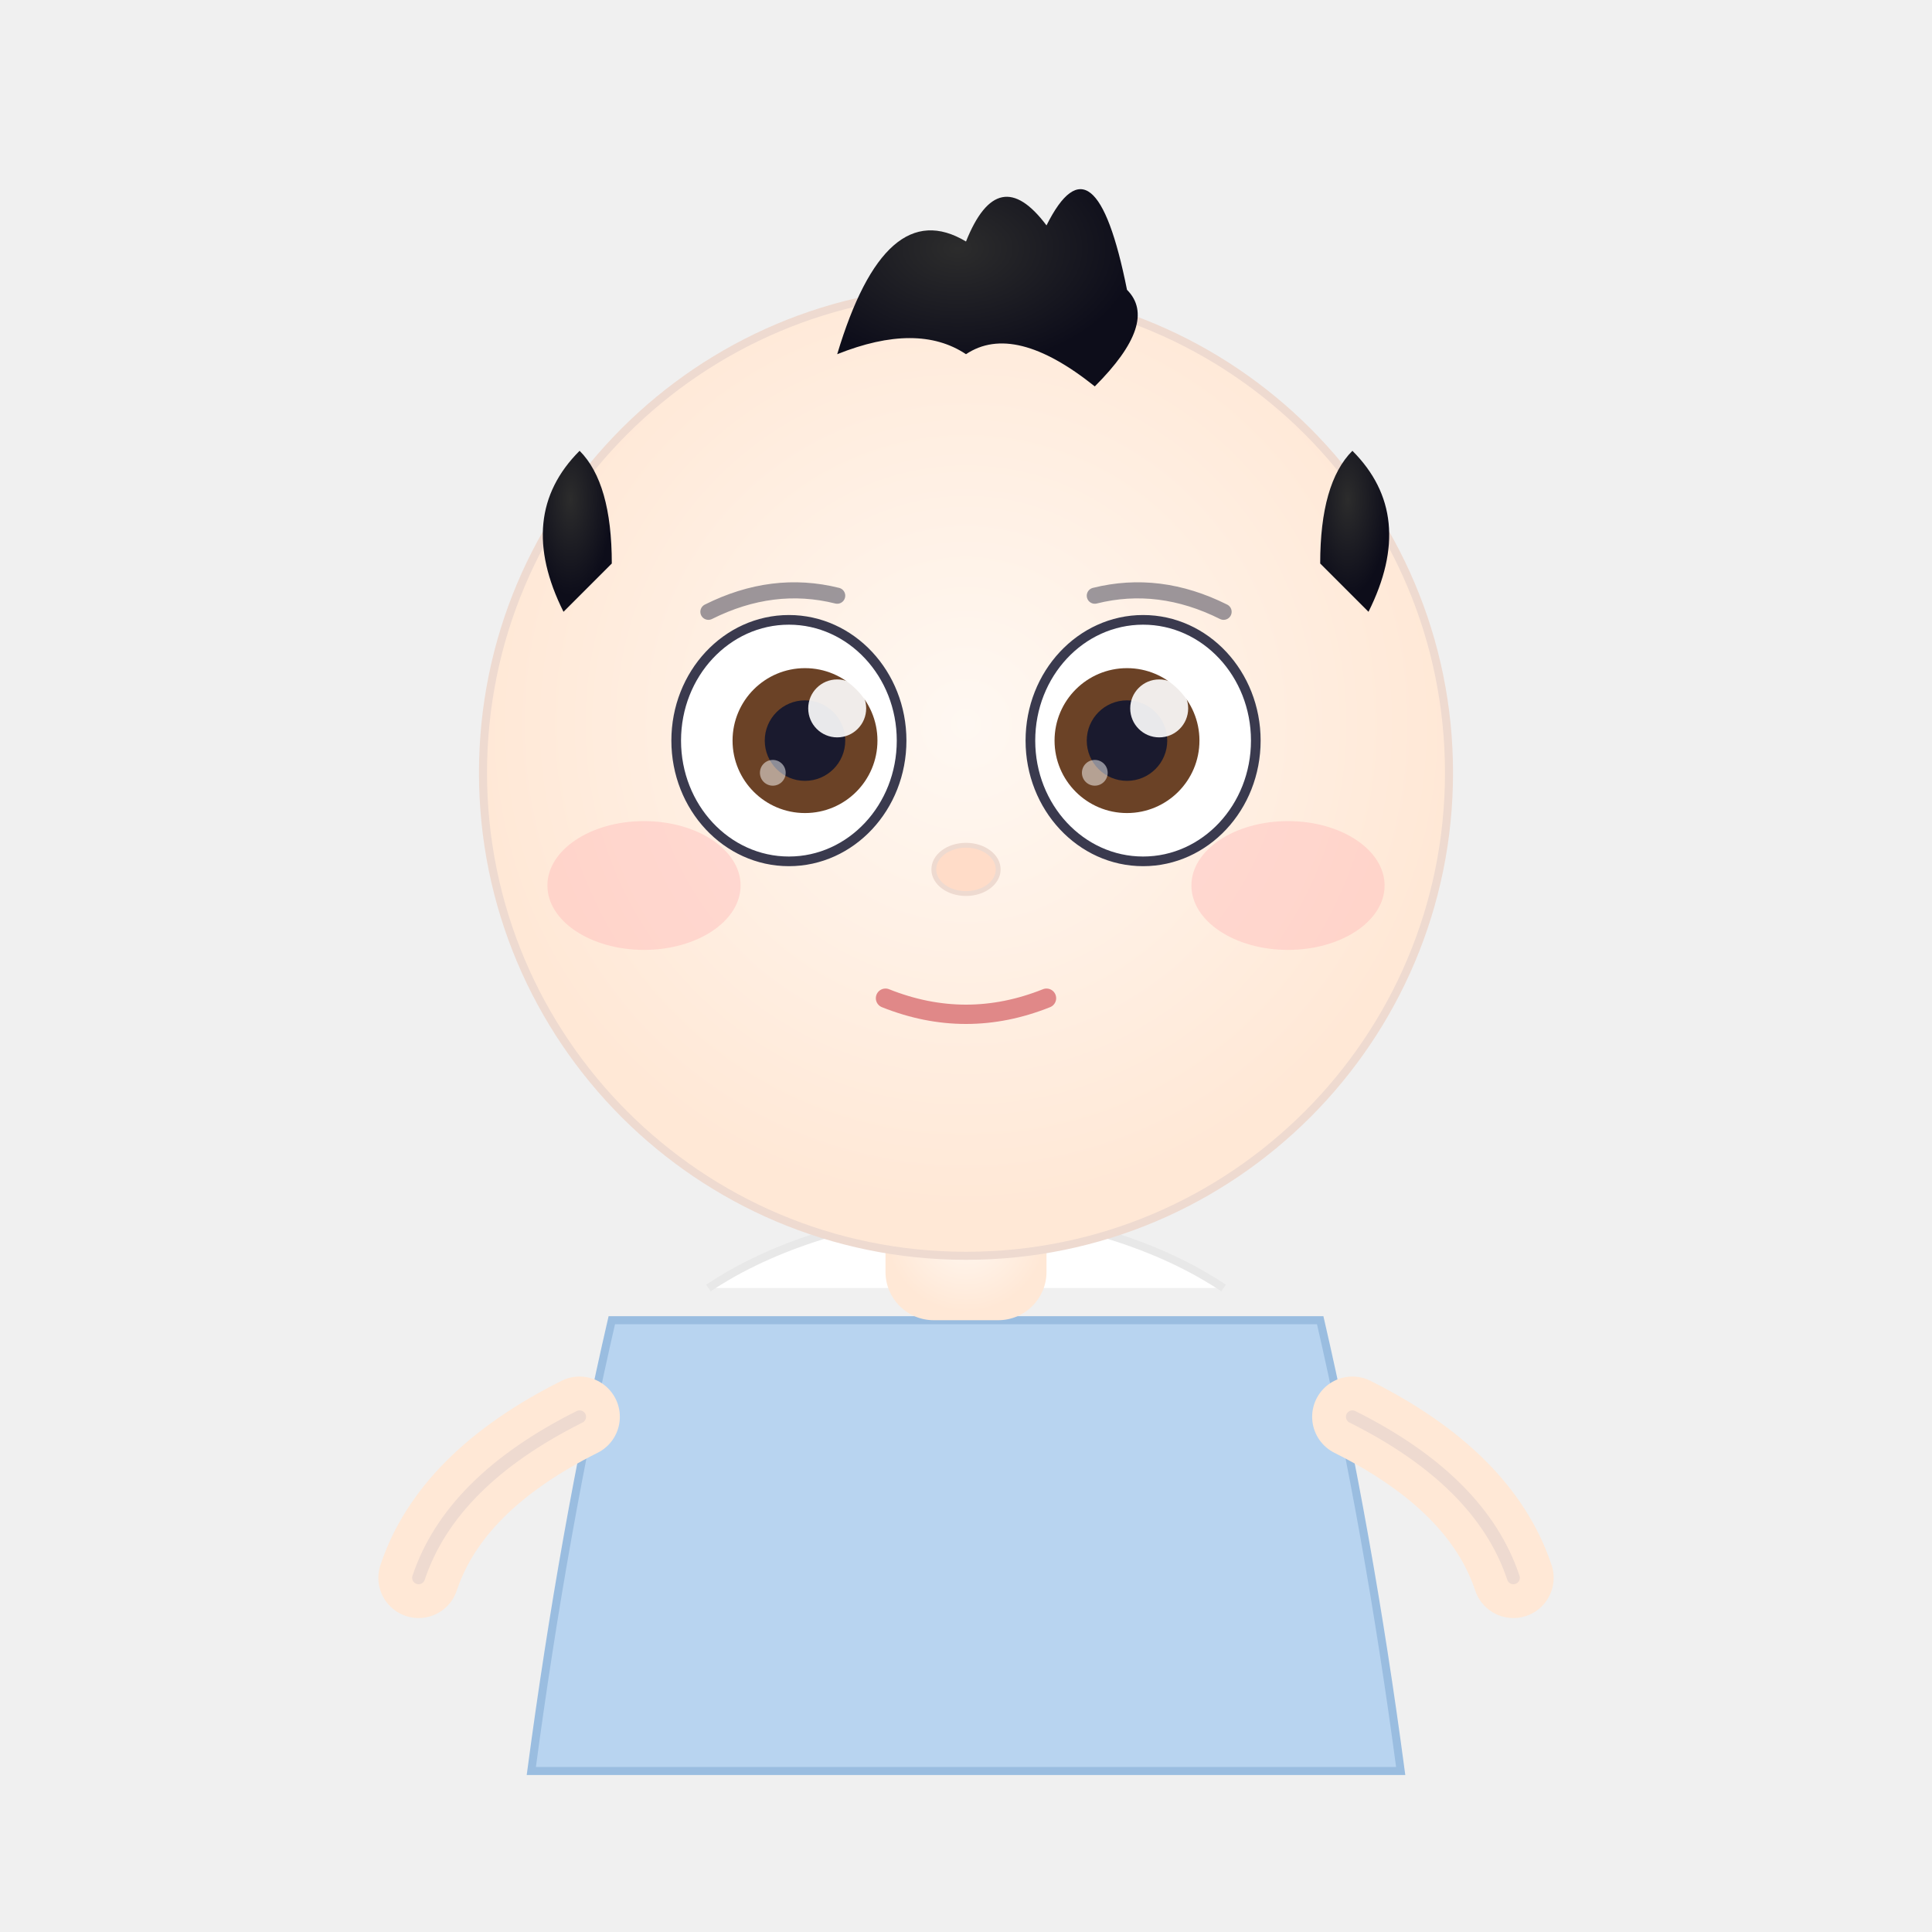
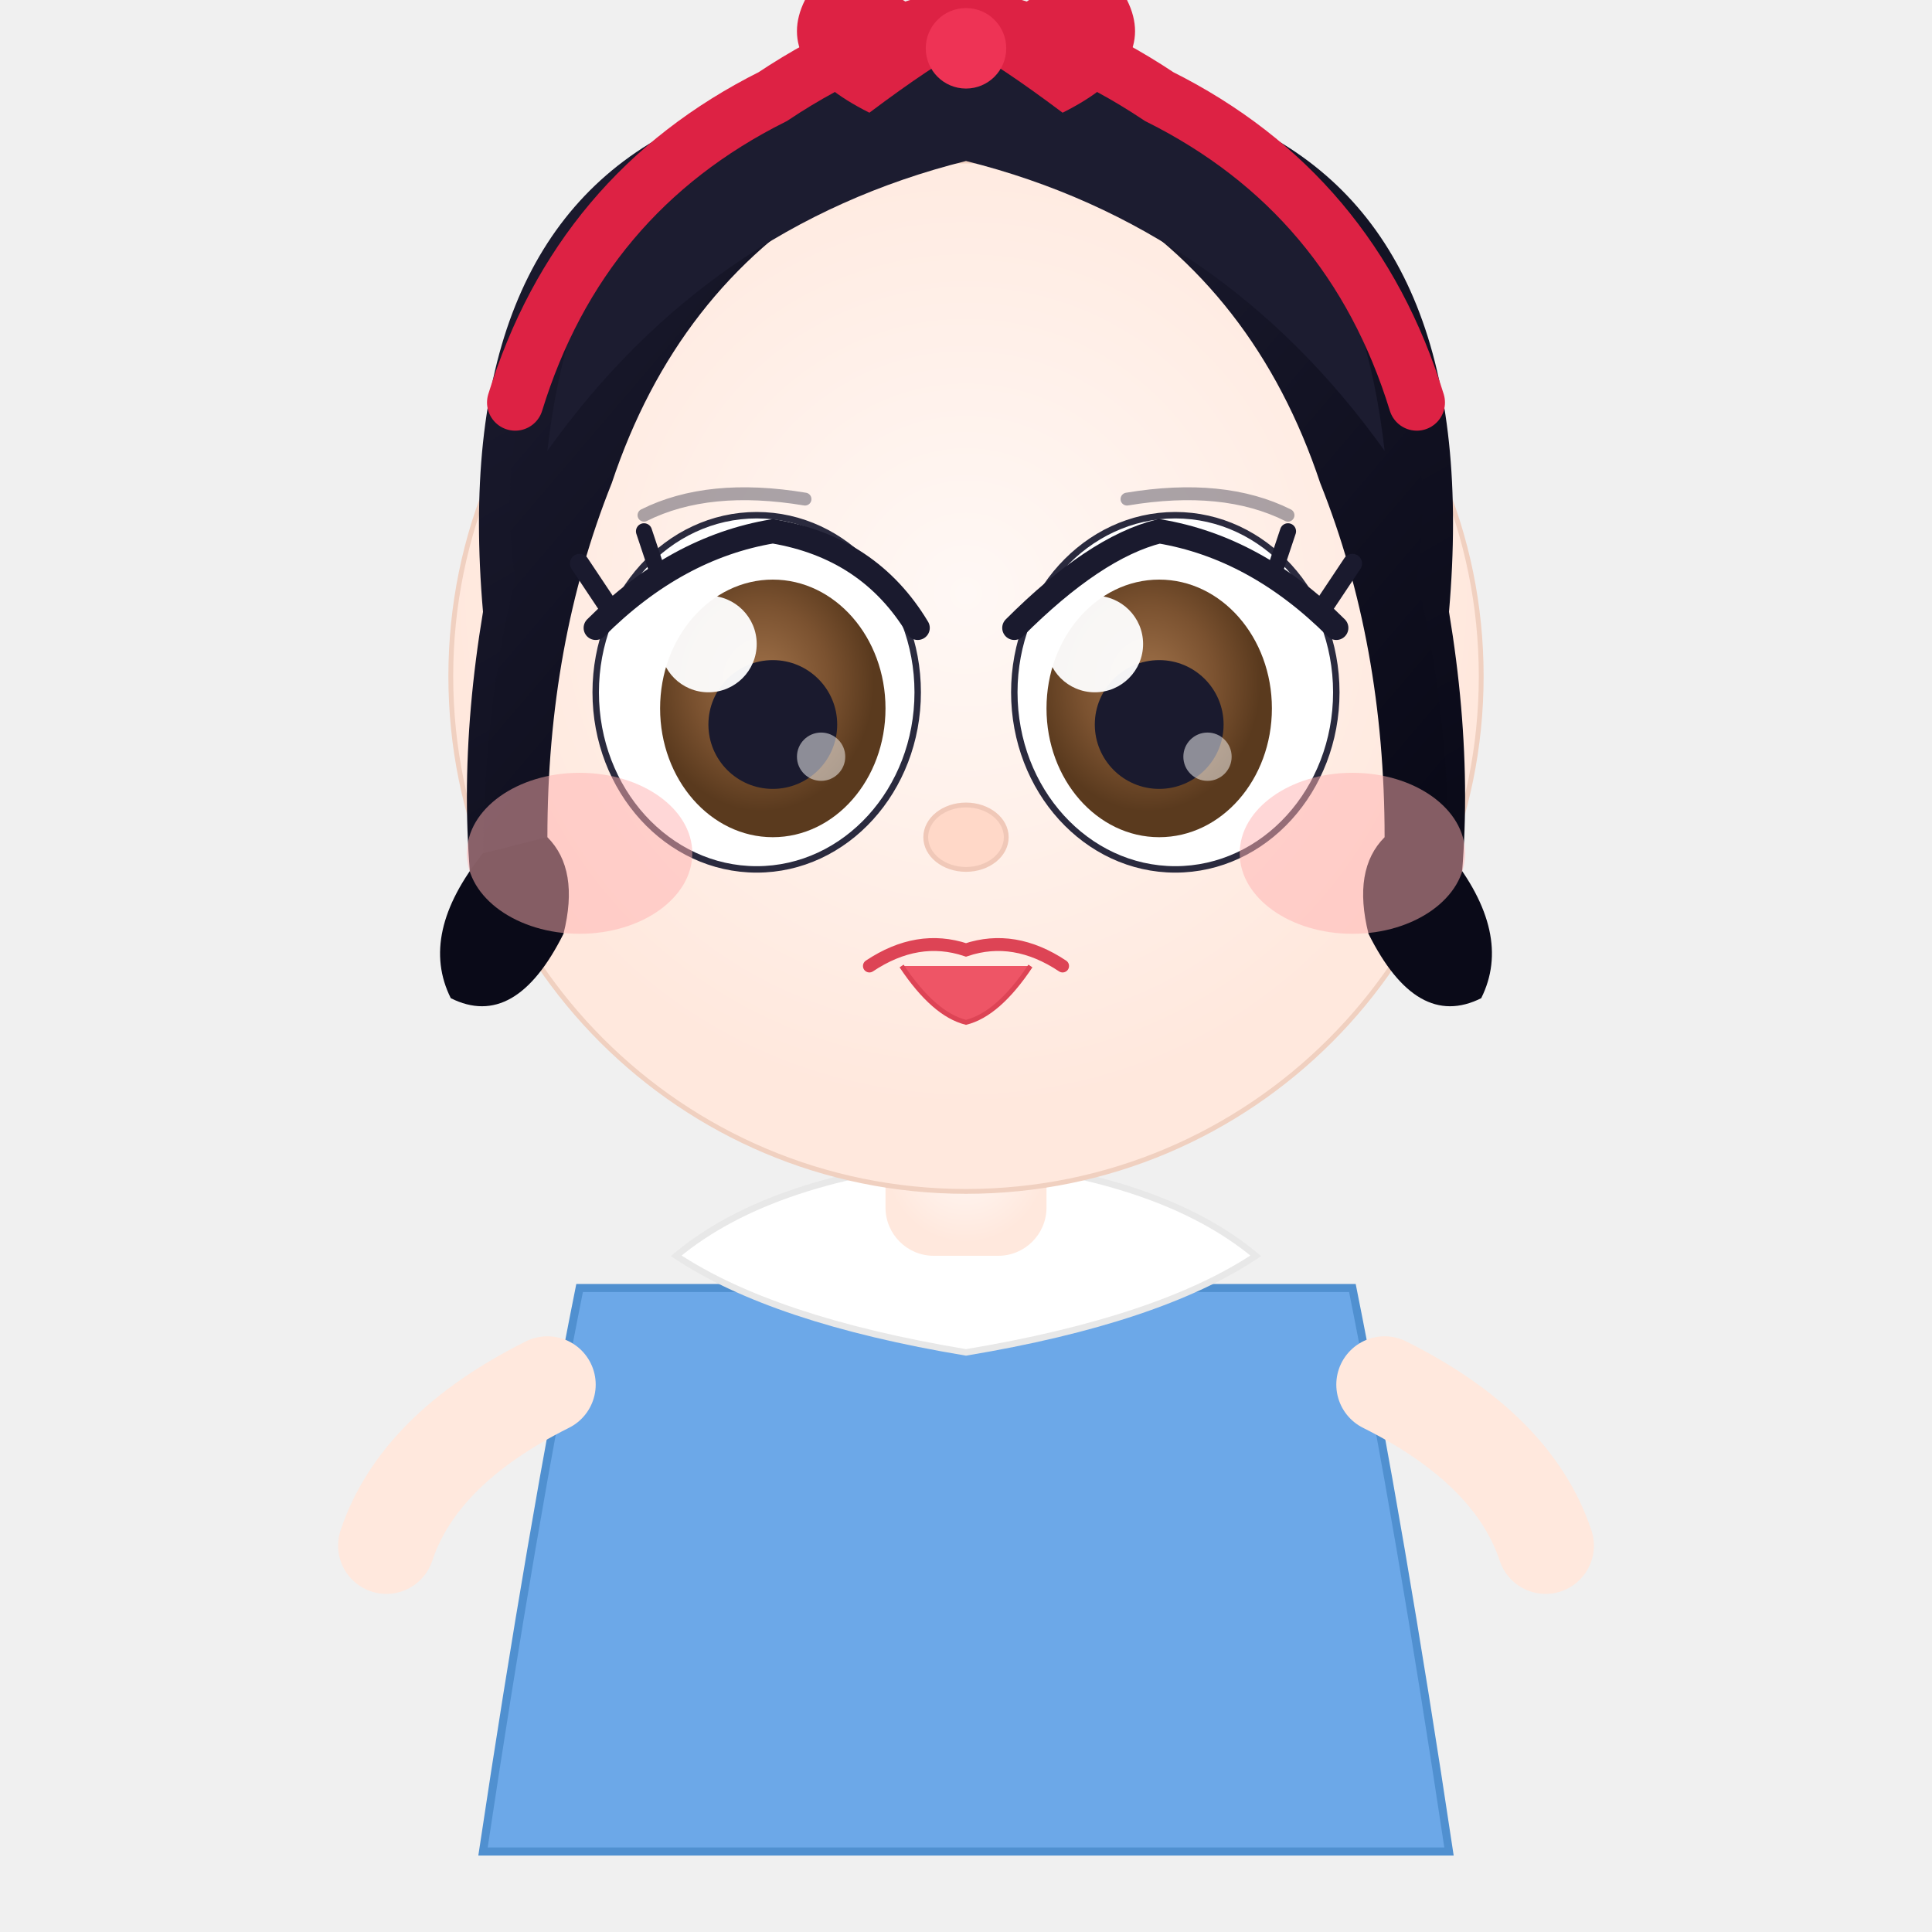
<svg xmlns="http://www.w3.org/2000/svg" viewBox="0 0 120 120" width="120" height="120">
  <defs>
-     <radialGradient id="babySkin" cx="50%" cy="45%" r="50%">
-       <stop offset="0%" stop-color="#FFF8F2" />
-       <stop offset="100%" stop-color="#FFE8D6" />
+     <radialGradient id="bSkin" cx="50%" cy="42%" r="50%">
+       <stop offset="0%" stop-color="#FFF8F5" />
+       <stop offset="100%" stop-color="#FFE8DD" />
    </radialGradient>
-     <radialGradient id="babyHairGrad" cx="40%" cy="30%" r="60%">
-       <stop offset="0%" stop-color="#2C2C2C" />
-       <stop offset="100%" stop-color="#0D0D1A" />
+     <linearGradient id="bHair" x1="20%" y1="0%" x2="80%" y2="100%">
+       <stop offset="0%" stop-color="#1C1C30" />
+       <stop offset="100%" stop-color="#0A0A18" />
+     </linearGradient>
+     <radialGradient id="bEye" cx="45%" cy="40%" r="50%">
+       <stop offset="0%" stop-color="#A0724A" />
+       <stop offset="60%" stop-color="#7B5230" />
+       <stop offset="100%" stop-color="#5A3A1E" />
    </radialGradient>
  </defs>
-   <path d="M38 82 Q35 95 33 110 L87 110 Q85 95 82 82 Z" fill="#B8D4F0" stroke="#9ABDE0" stroke-width="0.5" />
-   <path d="M44 80 Q50 76 60 75 Q70 76 76 80" fill="white" stroke="#E8E8E8" stroke-width="0.5" />
-   <rect x="55" y="72" width="10" height="10" rx="3" fill="url(#babySkin)" />
-   <circle cx="60" cy="48" r="30" fill="url(#babySkin)" stroke="#EEDAD0" stroke-width="0.5" />
-   <path d="M52 22 Q55 12 60 15 Q62 10 65 14 Q68 8 70 18 Q72 20 68 24 Q63 20 60 22 Q57 20 52 22 Z" fill="url(#babyHairGrad)" />
-   <path d="M35 38 Q32 32 36 28 Q38 30 38 35 Z" fill="url(#babyHairGrad)" />
-   <path d="M85 38 Q88 32 84 28 Q82 30 82 35 Z" fill="url(#babyHairGrad)" />
-   <path d="M44 38 Q48 36 52 37" fill="none" stroke="#3A3A4E" stroke-width="1" stroke-linecap="round" opacity="0.5" />
-   <path d="M68 37 Q72 36 76 38" fill="none" stroke="#3A3A4E" stroke-width="1" stroke-linecap="round" opacity="0.5" />
-   <ellipse cx="49" cy="46" rx="7" ry="7.5" fill="white" stroke="#3A3A4E" stroke-width="0.6" />
-   <circle cx="50" cy="46" r="4.5" fill="#6B4226" />
-   <circle cx="50" cy="46" r="2.5" fill="#1A1A2E" />
-   <circle cx="52" cy="44" r="1.8" fill="white" opacity="0.9" />
-   <circle cx="48" cy="48" r="0.8" fill="white" opacity="0.5" />
-   <ellipse cx="71" cy="46" rx="7" ry="7.5" fill="white" stroke="#3A3A4E" stroke-width="0.6" />
-   <circle cx="70" cy="46" r="4.5" fill="#6B4226" />
-   <circle cx="70" cy="46" r="2.5" fill="#1A1A2E" />
-   <circle cx="72" cy="44" r="1.8" fill="white" opacity="0.9" />
-   <circle cx="68" cy="48" r="0.8" fill="white" opacity="0.5" />
-   <ellipse cx="60" cy="54" rx="2" ry="1.5" fill="#FFDCC8" stroke="#EEDAD0" stroke-width="0.3" />
-   <ellipse cx="40" cy="55" rx="6" ry="4" fill="#FFB5B5" opacity="0.4" />
-   <ellipse cx="80" cy="55" rx="6" ry="4" fill="#FFB5B5" opacity="0.4" />
-   <path d="M55 62 Q60 64 65 62" fill="none" stroke="#E08888" stroke-width="1.2" stroke-linecap="round" />
-   <path d="M36 88 Q28 92 26 98" fill="none" stroke="#FFE8D6" stroke-width="5" stroke-linecap="round" />
-   <path d="M84 88 Q92 92 94 98" fill="none" stroke="#FFE8D6" stroke-width="5" stroke-linecap="round" />
-   <path d="M36 88 Q28 92 26 98" fill="none" stroke="#EEDAD0" stroke-width="0.8" stroke-linecap="round" />
-   <path d="M84 88 Q92 92 94 98" fill="none" stroke="#EEDAD0" stroke-width="0.8" stroke-linecap="round" />
+   <path d="M36 80 Q33 95 30 115 L90 115 Q87 95 84 80 Z" fill="#6CA8E8" stroke="#5090D0" stroke-width="0.5" />
+   <path d="M42 78 Q48 73 60 72 Q72 73 78 78 Q72 82 60 84 Q48 82 42 78 Z" fill="white" stroke="#E8E8E8" stroke-width="0.4" />
+   <rect x="55" y="68" width="10" height="10" rx="3" fill="url(#bSkin)" />
+   <circle cx="60" cy="42" r="32" fill="url(#bSkin)" stroke="#F0D0C0" stroke-width="0.3" />
+   <path d="M30 38 Q28 15 42 8 Q52 2 60 1 Q68 2 78 8 Q92 15 90 38 Q92 50 90 60 L87 58 Q88 48 88 40 Q88 20 76 12 Q66 5 60 4 Q54 5 44 12 Q32 20 32 40 Q32 48 33 58 L30 60 Q28 50 30 38 Z" fill="url(#bHair)" />
+   <path d="M32 36 Q30 22 40 12 Q48 6 56 4 L52 12 Q42 18 38 30 Q34 40 34 52 Q32 56 30 54 Q30 44 32 36 Z" fill="url(#bHair)" />
+   <path d="M88 36 Q90 22 80 12 Q72 6 64 4 L68 12 Q78 18 82 30 Q86 40 86 52 Q88 56 90 54 Q90 44 88 36 Z" fill="url(#bHair)" />
+   <path d="M34 28 Q36 10 50 4 Q56 1 60 0 Q64 1 70 4 Q84 10 86 28 Q76 14 60 10 Q44 14 34 28 Z" fill="#1C1C30" />
+   <path d="M30 53 Q26 58 28 62 Q32 64 35 58 Q36 54 34 52" fill="#0A0A18" />
+   <path d="M90 53 Q94 58 92 62 Q88 64 85 58 Q84 54 86 52" fill="#0A0A18" />
+   <path d="M32 25 Q36 12 48 6 Q54 2 60 1 Q66 2 72 6 Q84 12 88 25" fill="none" stroke="#DD2244" stroke-width="3.5" stroke-linecap="round" />
+   <path d="M60 3 Q52 -4 50 0 Q48 4 54 7 Q58 4 60 3 Z" fill="#DD2244" />
+   <path d="M60 3 Q68 -4 70 0 Q72 4 66 7 Q62 4 60 3 Z" fill="#DD2244" />
+   <circle cx="60" cy="3" r="2.5" fill="#EE3355" />
+   <ellipse cx="47" cy="43" rx="10" ry="11" fill="white" stroke="#2A2A3E" stroke-width="0.4" />
+   <ellipse cx="48" cy="44" rx="7" ry="8" fill="url(#bEye)" />
+   <circle cx="48" cy="45" r="4" fill="#1A1A2E" />
+   <circle cx="44" cy="40" r="3" fill="white" opacity="0.95" />
+   <circle cx="51" cy="47" r="1.5" fill="white" opacity="0.5" />
+   <path d="M37 39 Q42 34 48 33 Q54 34 57 39" stroke="#1A1A2E" stroke-width="1.5" fill="none" stroke-linecap="round" />
+   <line x1="38" y1="38" x2="36" y2="35" stroke="#1A1A2E" stroke-width="1.2" stroke-linecap="round" />
+   <line x1="41" y1="36" x2="40" y2="33" stroke="#1A1A2E" stroke-width="1" stroke-linecap="round" />
+   <ellipse cx="73" cy="43" rx="10" ry="11" fill="white" stroke="#2A2A3E" stroke-width="0.4" />
+   <ellipse cx="72" cy="44" rx="7" ry="8" fill="url(#bEye)" />
+   <circle cx="72" cy="45" r="4" fill="#1A1A2E" />
+   <circle cx="68" cy="40" r="3" fill="white" opacity="0.95" />
+   <circle cx="75" cy="47" r="1.5" fill="white" opacity="0.5" />
+   <path d="M63 39 Q68 34 72 33 Q78 34 83 39" stroke="#1A1A2E" stroke-width="1.5" fill="none" stroke-linecap="round" />
+   <line x1="82" y1="38" x2="84" y2="35" stroke="#1A1A2E" stroke-width="1.2" stroke-linecap="round" />
+   <line x1="79" y1="36" x2="80" y2="33" stroke="#1A1A2E" stroke-width="1" stroke-linecap="round" />
+   <path d="M40 32 Q44 30 50 31" fill="none" stroke="#2A2A3E" stroke-width="0.8" stroke-linecap="round" opacity="0.4" />
+   <path d="M70 31 Q76 30 80 32" fill="none" stroke="#2A2A3E" stroke-width="0.8" stroke-linecap="round" opacity="0.4" />
+   <ellipse cx="60" cy="52" rx="2.5" ry="2" fill="#FFD8C8" stroke="#F0C8B8" stroke-width="0.3" />
+   <ellipse cx="36" cy="53" rx="7" ry="5" fill="#FFB0B0" opacity="0.5" />
+   <ellipse cx="84" cy="53" rx="7" ry="5" fill="#FFB0B0" opacity="0.5" />
+   <path d="M54 60 Q57 58 60 59 Q63 58 66 60" fill="none" stroke="#DD4455" stroke-width="0.8" stroke-linecap="round" />
+   <path d="M56 60 Q58 63 60 63.5 Q62 63 64 60" fill="#EE5566" stroke="#DD4455" stroke-width="0.3" />
+   <path d="M34 86 Q26 90 24 96" fill="none" stroke="#FFE8DD" stroke-width="6" stroke-linecap="round" />
+   <path d="M86 86 Q94 90 96 96" fill="none" stroke="#FFE8DD" stroke-width="6" stroke-linecap="round" />
</svg>
